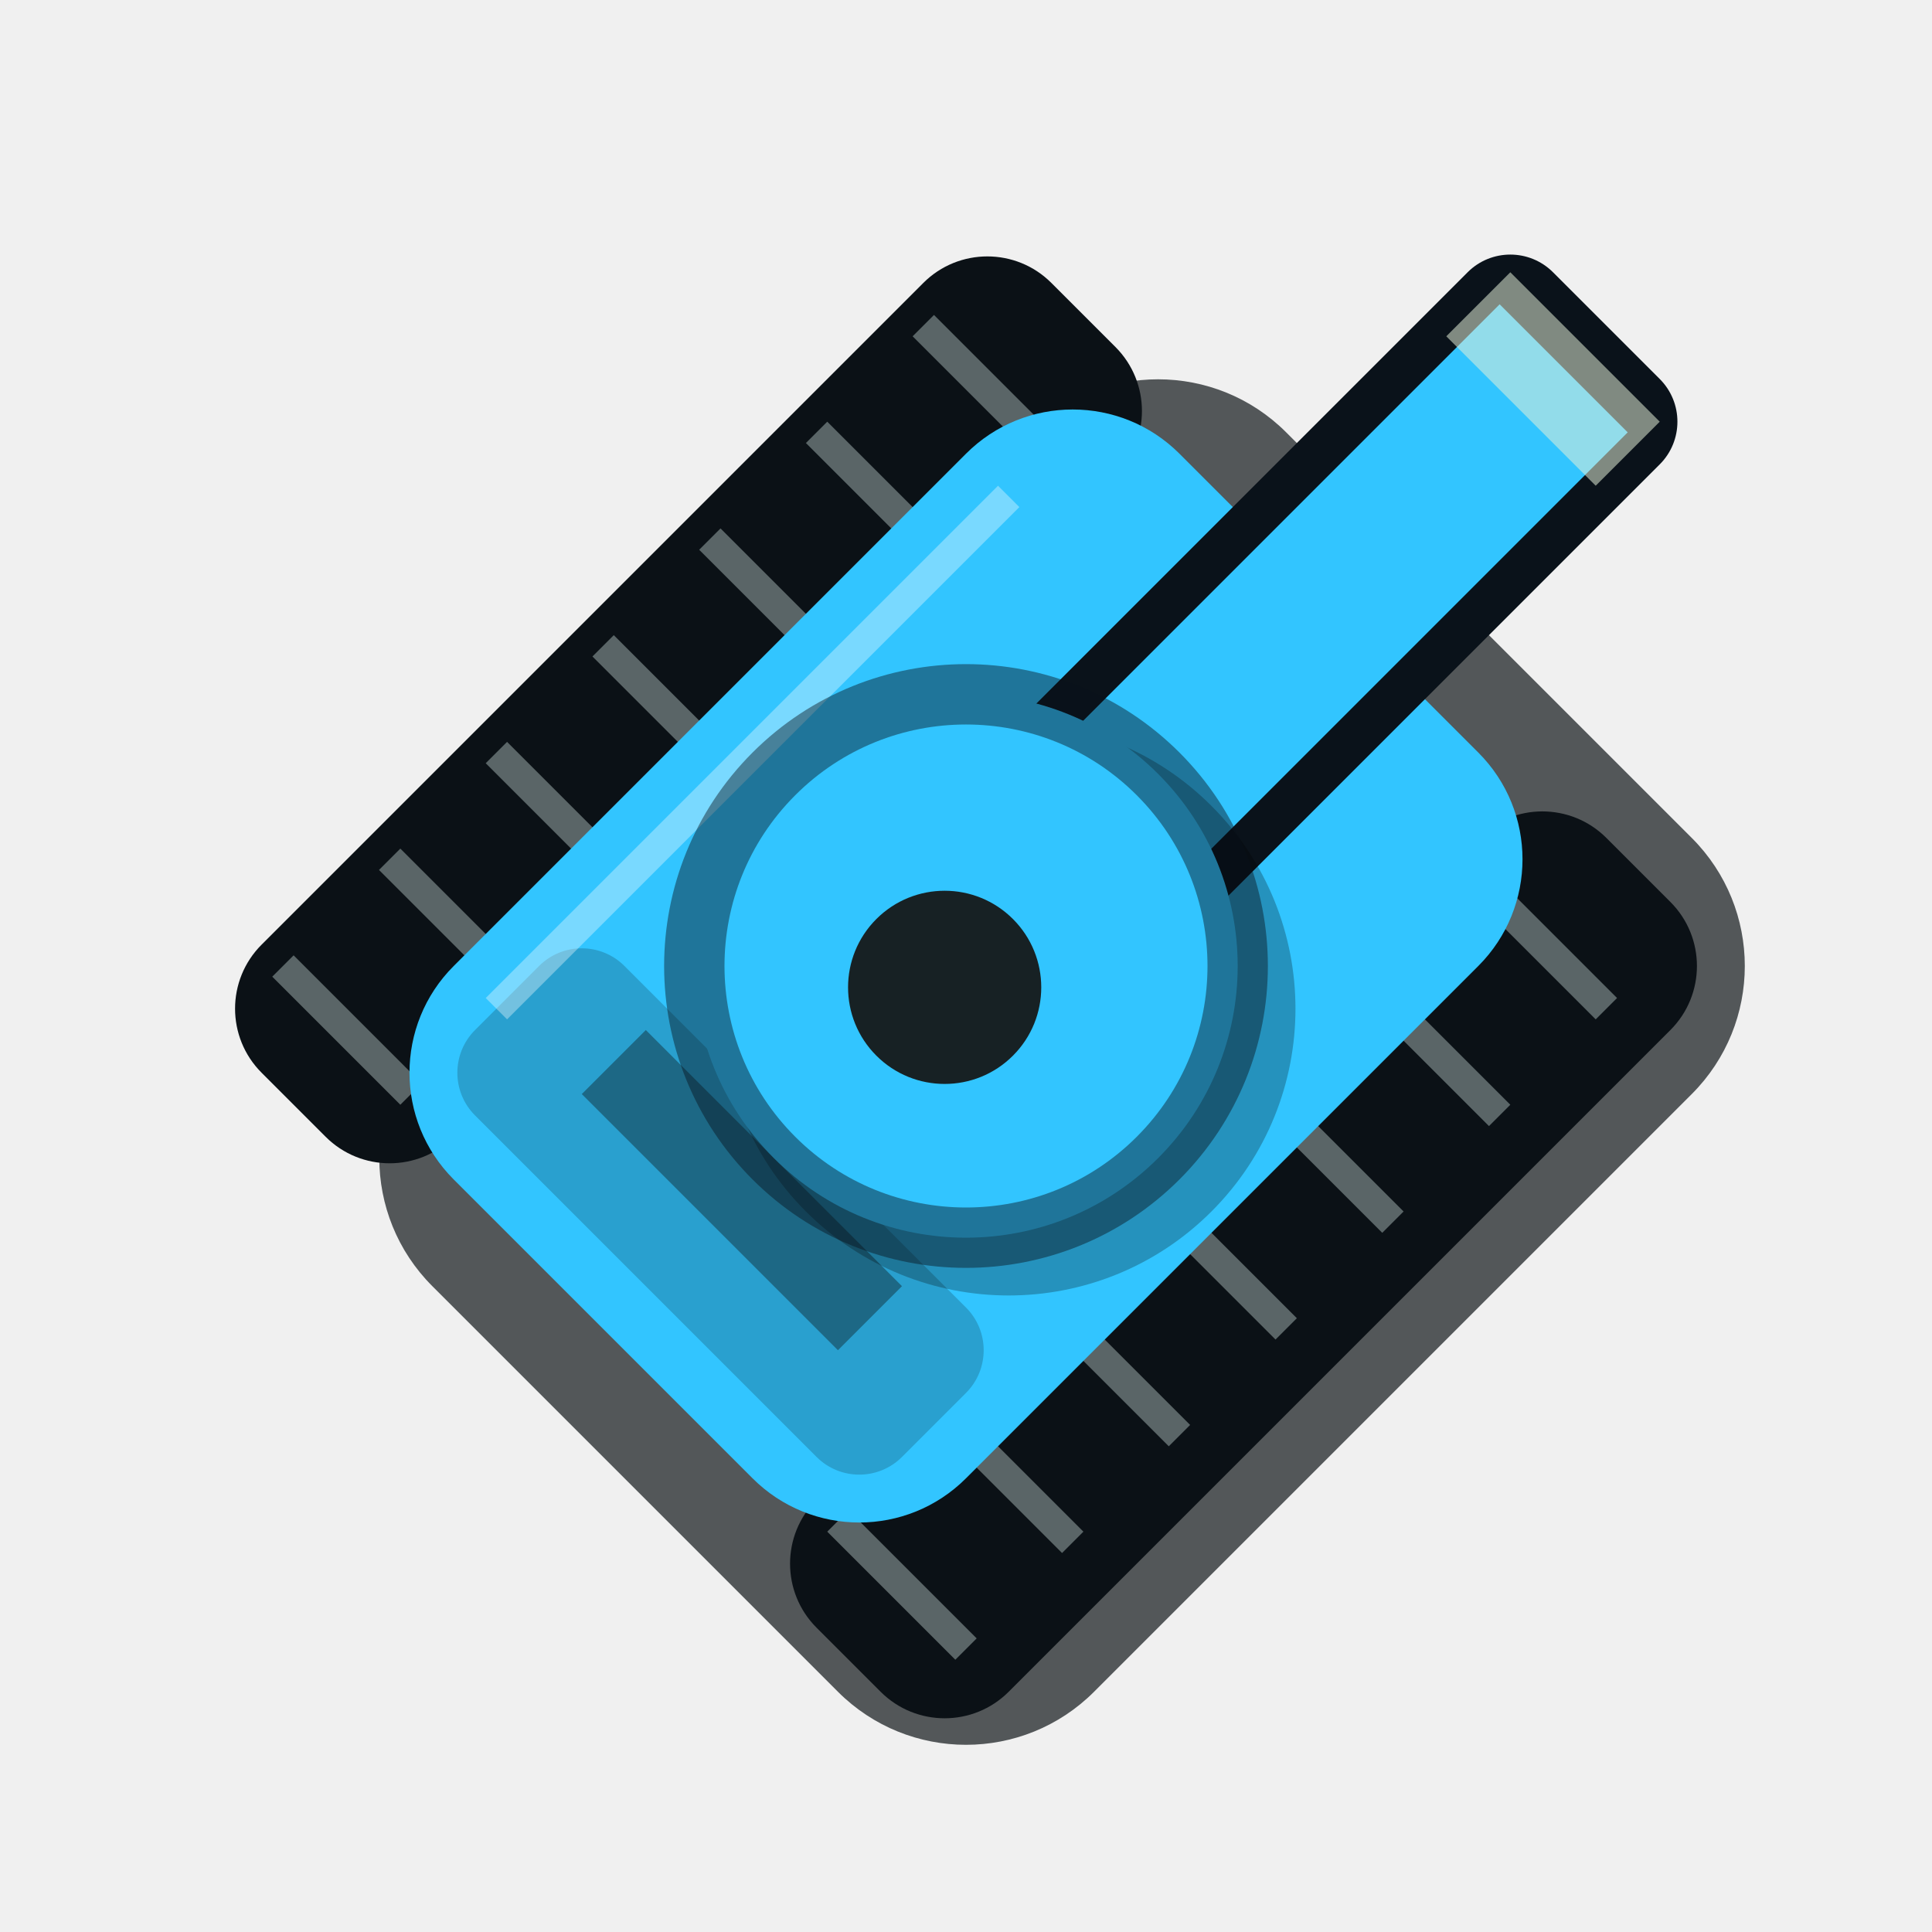
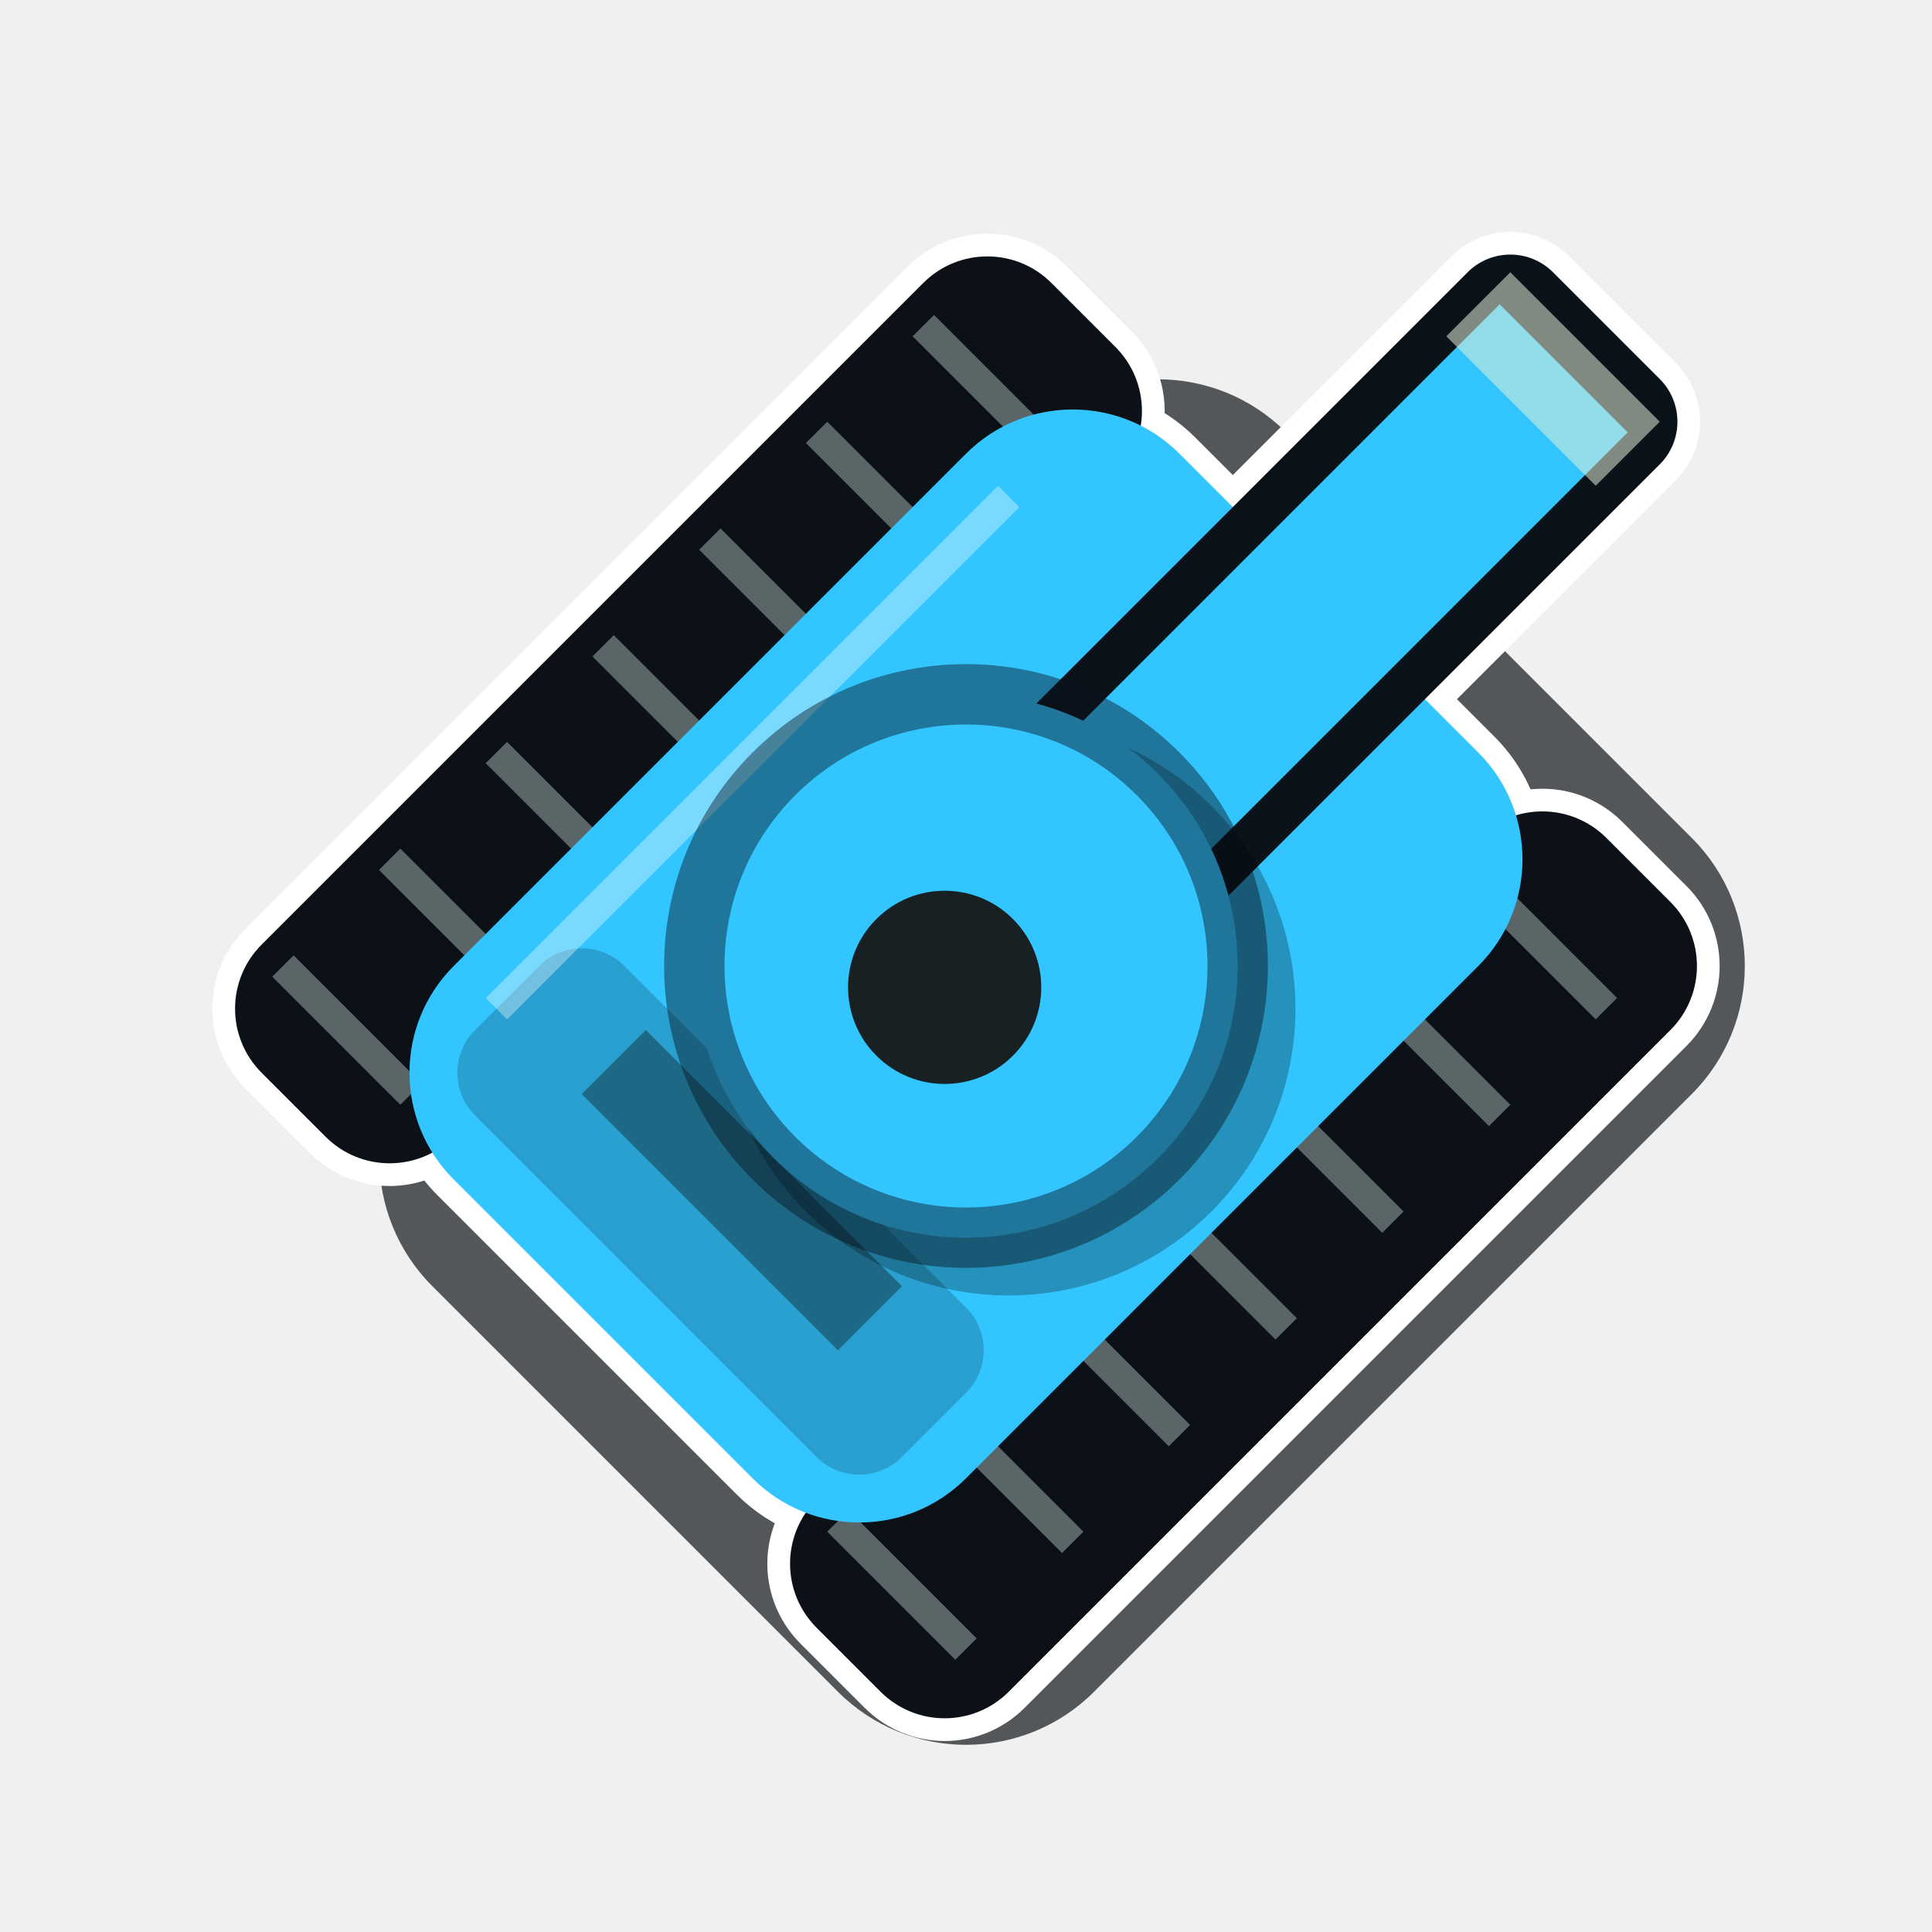
<svg xmlns="http://www.w3.org/2000/svg" viewBox="0 0 64 64">
  <g id="tank" transform="translate(32 32) rotate(-45)">
    <rect x="-20" y="-11" width="40" height="31" rx="6" fill="#02080b" fill-opacity=".659" />
+     <path d="M -16 -17 C -17.662 -17 -19 -15.662 -19 -14 L -19 -11 C -19 -9.642 -18.106 -8.501 -16.873 -8.129 C -16.956 -7.767 -17 -7.388 -17 -7 L -17 7 C -17 7.732 -16.845 8.427 -16.564 9.053 C -17.955 9.315 -19 10.531 -19 12 L -19 15 C -19 16.662 -17.662 18 -16 18 L 15 18 C 16.662 18 18 16.662 18 15 L 18 12 C 18 10.851 17.36 9.858 16.416 9.354 C 16.788 8.653 17 7.852 17 7 L 17 4.5 L 28 4.5 C 29.108 4.5 30 3.608 30 2.5 L 30 -2.5 C 30 -3.608 29.108 -4.5 28 -4.5 L 17 -4.5 L 17 -7 C 17 -7.546 16.914 -8.071 16.754 -8.562 C 17.51 -9.106 18 -9.993 18 -11 L 18 -14 C 18 -15.662 16.662 -17 15 -17 L -16 -17 z" fill="none" stroke="#ffffff" stroke-width="1.5" stroke-linejoin="round" />
    <g fill="#0b1116">
      <rect x="-19" y="-17" width="37" height="9" rx="3" />
      <rect x="-19" y="9" width="37" height="9" rx="3" />
    </g>
    <path d="M-16-16v6m5-6v6m5-6v6m5-6v6m5-6v6m5-6v6m5-6v6M-16 10v6m5-6v6m5-6v6m5-6v6m5-6v6m5-6v6m5-6v6" fill="none" stroke="#849392" stroke-opacity=".65" stroke-width="1" />
    <rect x="-17" y="-12" width="34" height="24" rx="5" fill="#32c5ff" />
    <rect x="-15" y="-10" width="7" height="20" rx="2" fill="#000000" fill-opacity=".188" />
    <path d="M-12-10h24" fill="none" stroke="#ffffff" stroke-opacity=".345" stroke-width="1" />
    <rect x="-12" y="-6" width="3" height="12" fill="#0c1518" fill-opacity=".4" />
    <rect x="4" y="-4.5" width="26" height="9" rx="2" fill="#0a121a" />
    <rect x="5" y="-3" width="23" height="6" fill="#32c5ff" />
    <rect x="26" y="-3.5" width="3" height="7" fill="#e4f0d9" fill-opacity=".541" />
    <circle cx="0" cy="2" r="9.5" fill="#000000" fill-opacity=".259" />
    <circle cx="0" cy="0" r="9" fill="#32c5ff" stroke="#091219" stroke-opacity=".439" stroke-width="2" />
    <circle cx="-1" cy="0" r="3.2" fill="#172124" />
  </g>
</svg>
